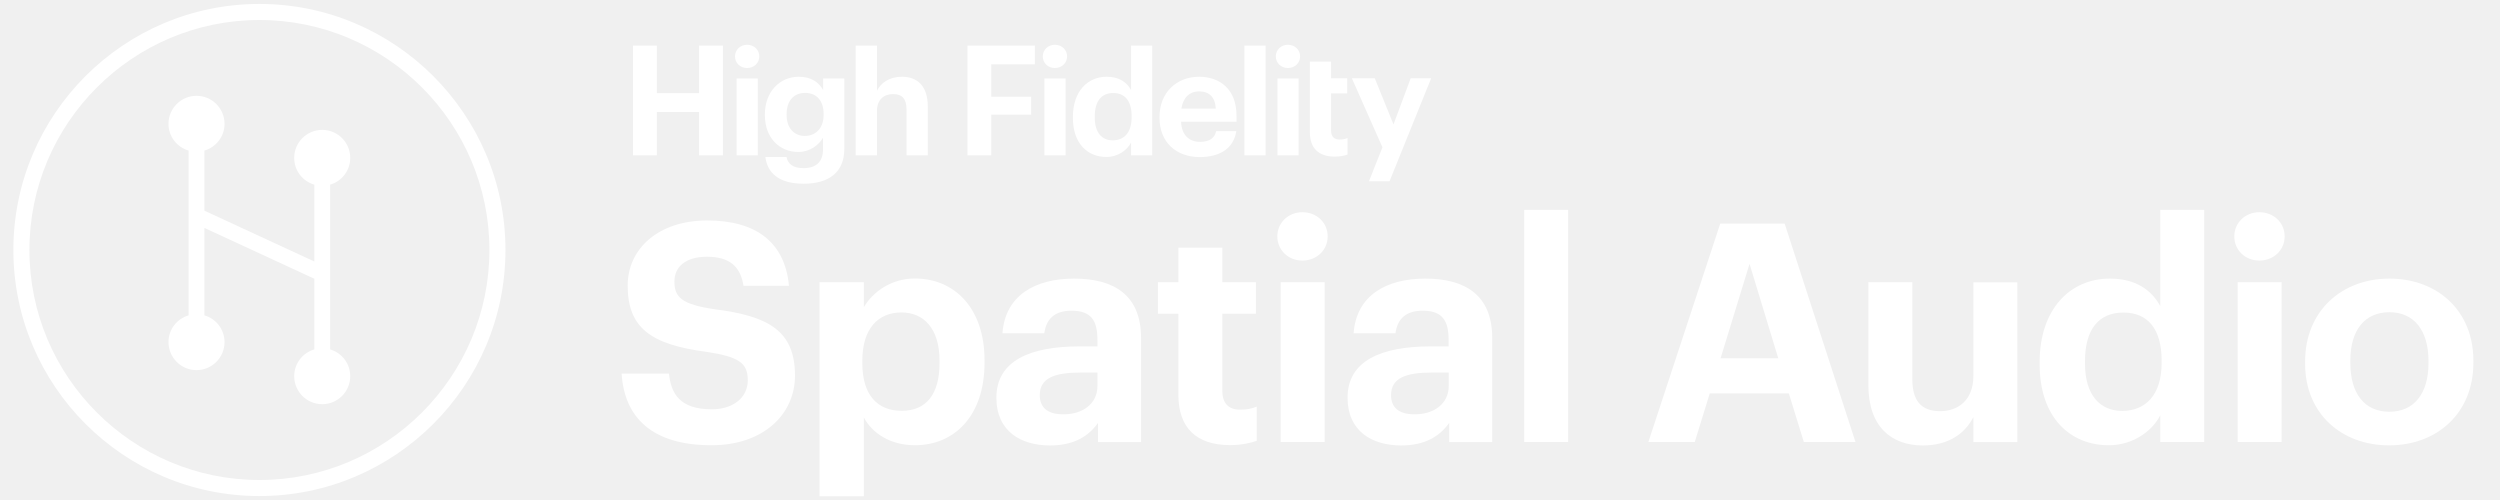
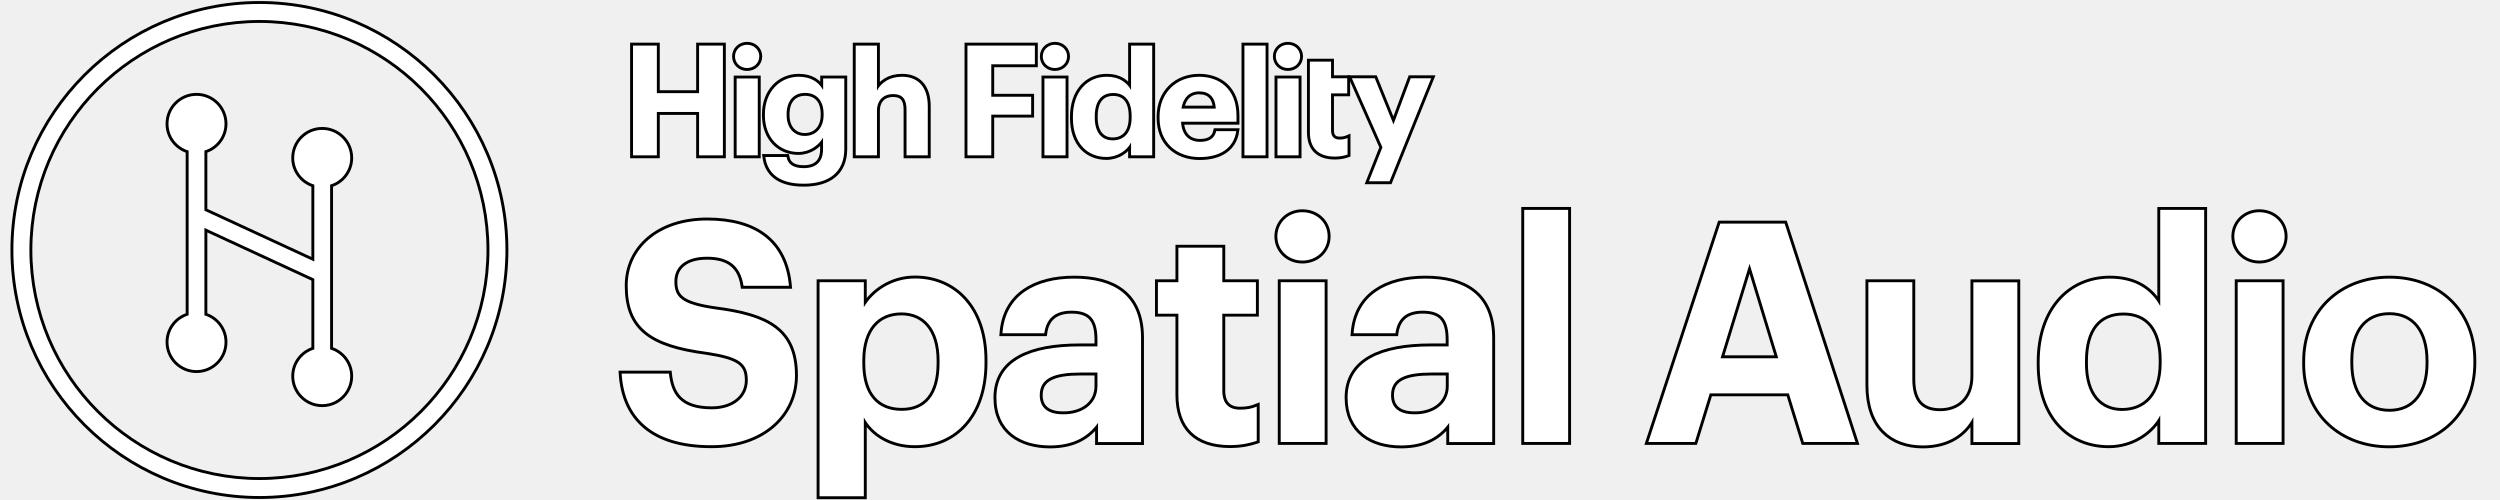
- <svg xmlns="http://www.w3.org/2000/svg" version="1.1" id="Layer_1" x="0px" y="0px" viewBox="0 0 215 43" style="enable-background:new 0 0 215 43;" xml:space="preserve">
+ <svg xmlns="http://www.w3.org/2000/svg" enable-background="new 0 0 215 43" version="1.1" viewBox="0 0 215 43" xml:space="preserve">
  <style type="text/css">
	.st0{fill:#FFFFFF;}
</style>
-   <g>
-     <path class="st0" d="M53.46,32.13h4.07c0.18,1.68,0.89,3.07,3.68,3.07c1.86,0,3.1-1.02,3.1-2.5c0-1.5-0.79-2.02-3.55-2.44   c-4.81-0.63-6.78-2.08-6.78-5.7c0-3.2,2.68-5.6,6.83-5.6c4.23,0,6.7,1.89,7.04,5.62h-3.91c-0.26-1.71-1.26-2.5-3.13-2.5   c-1.86,0-2.81,0.87-2.81,2.13c0,1.34,0.6,1.97,3.49,2.39c4.54,0.58,6.88,1.81,6.88,5.7c0,3.34-2.73,5.99-7.17,5.99   C56.06,38.3,53.69,35.88,53.46,32.13z" />
-     <path class="st0" d="M70.48,24.27h3.81v2.15c0.76-1.31,2.36-2.47,4.39-2.47c3.36,0,5.99,2.5,5.99,7.04v0.21   c0,4.54-2.57,7.09-5.99,7.09c-2.13,0-3.68-1.05-4.39-2.39v6.78h-3.81V24.27z M80.8,31.23v-0.21c0-2.78-1.37-4.15-3.28-4.15   c-2,0-3.36,1.39-3.36,4.15v0.21c0,2.76,1.31,4.1,3.39,4.1C79.65,35.33,80.8,33.91,80.8,31.23z" />
-     <path class="st0" d="M85.69,34.2c0-3.2,2.94-4.41,7.14-4.41h1.55v-0.55c0-1.63-0.5-2.52-2.23-2.52c-1.5,0-2.18,0.76-2.34,1.94h-3.6   c0.24-3.26,2.81-4.7,6.17-4.7c3.36,0,5.75,1.37,5.75,5.1v8.96h-3.7v-1.65c-0.79,1.1-2,1.94-4.15,1.94   C87.79,38.3,85.69,37.09,85.69,34.2z M94.38,33.2v-1.16h-1.47c-2.21,0-3.49,0.47-3.49,1.94c0,1,0.6,1.65,2,1.65   C93.1,35.65,94.38,34.73,94.38,33.2z" />
-     <path class="st0" d="M101.34,33.94v-6.96h-1.76v-2.71h1.76V21.3h3.78v2.97h2.89v2.71h-2.89v6.62c0,1.1,0.55,1.63,1.52,1.63   c0.58,0,1-0.08,1.44-0.26v2.94c-0.53,0.18-1.29,0.37-2.31,0.37C102.89,38.27,101.34,36.8,101.34,33.94z" />
-     <path class="st0" d="M109.85,20.33c0-1.18,0.95-2.08,2.15-2.08c1.23,0,2.18,0.89,2.18,2.08c0,1.18-0.95,2.08-2.18,2.08   C110.8,22.41,109.85,21.51,109.85,20.33z M110.14,24.27h3.78v13.74h-3.78V24.27z" />
-     <path class="st0" d="M115.89,34.2c0-3.2,2.94-4.41,7.14-4.41h1.55v-0.55c0-1.63-0.5-2.52-2.23-2.52c-1.5,0-2.18,0.76-2.34,1.94   h-3.6c0.24-3.26,2.81-4.7,6.17-4.7c3.36,0,5.75,1.37,5.75,5.1v8.96h-3.7v-1.65c-0.79,1.1-2,1.94-4.15,1.94   C118,38.3,115.89,37.09,115.89,34.2z M124.59,33.2v-1.16h-1.47c-2.21,0-3.49,0.47-3.49,1.94c0,1,0.6,1.65,2,1.65   C123.3,35.65,124.59,34.73,124.59,33.2z" />
-     <path class="st0" d="M131.08,18.05h3.78v19.96h-3.78V18.05z" />
-     <path class="st0" d="M147.94,19.23h5.54l6.09,18.78h-4.44l-1.29-4.18h-6.8l-1.29,4.18h-3.99L147.94,19.23z M147.97,30.81h4.96   l-2.47-8.12L147.97,30.81z" />
-     <path class="st0" d="M160.68,33.12v-8.85h3.78v8.33c0,1.86,0.76,2.76,2.39,2.76c1.6,0,2.86-1,2.86-3.02v-8.06h3.78v13.74h-3.78   v-2.15c-0.71,1.39-2.1,2.44-4.36,2.44C162.68,38.3,160.68,36.72,160.68,33.12z" />
-     <path class="st0" d="M175.41,31.34v-0.21c0-4.52,2.6-7.17,6.04-7.17c2.21,0,3.57,0.97,4.33,2.36v-8.27h3.78v19.96h-3.78v-2.29   c-0.71,1.39-2.39,2.57-4.41,2.57C178.04,38.3,175.41,35.91,175.41,31.34z M185.9,31.21V31c0-2.73-1.21-4.12-3.28-4.12   c-2.13,0-3.31,1.44-3.31,4.18v0.21c0,2.73,1.31,4.07,3.2,4.07C184.5,35.33,185.9,33.99,185.9,31.21z" />
-     <path class="st0" d="M192.15,20.33c0-1.18,0.95-2.08,2.15-2.08c1.23,0,2.18,0.89,2.18,2.08c0,1.18-0.95,2.08-2.18,2.08   C193.09,22.41,192.15,21.51,192.15,20.33z M192.44,24.27h3.78v13.74h-3.78V24.27z" />
-     <path class="st0" d="M198.24,31.29v-0.21c0-4.31,3.13-7.12,7.25-7.12c4.12,0,7.22,2.76,7.22,7.04v0.21c0,4.33-3.13,7.09-7.25,7.09   C201.37,38.3,198.24,35.57,198.24,31.29z M208.85,31.23v-0.18c0-2.63-1.24-4.2-3.36-4.2c-2.1,0-3.36,1.52-3.36,4.15v0.21   c0,2.63,1.21,4.2,3.36,4.2C207.62,35.41,208.85,33.83,208.85,31.23z" />
-   </g>
-   <g>
-     <g>
-       <path class="st0" d="M1.15,21.5c0-11.67,9.49-21.16,21.16-21.16S43.47,9.84,43.47,21.5c0,11.67-9.49,21.16-21.16,21.16    S1.15,33.17,1.15,21.5z M2.53,21.5c0,10.91,8.88,19.78,19.78,19.78s19.78-8.88,19.78-19.78S33.22,1.72,22.31,1.72    S2.53,10.6,2.53,21.5z" />
-       <g>
-         <path class="st0" d="M27.03,22.49l-9.45-4.37v-5.17c1-0.29,1.73-1.21,1.73-2.3c0-1.33-1.08-2.41-2.41-2.41     c-1.33,0-2.41,1.08-2.41,2.41c0,1.09,0.73,2.01,1.73,2.3v14.17c-1,0.29-1.73,1.21-1.73,2.3c0,1.33,1.08,2.41,2.41,2.41     c1.33,0,2.41-1.08,2.41-2.41c0-1.09-0.73-2.01-1.73-2.3v-7.52l9.45,4.37v6.08c-1,0.29-1.73,1.21-1.73,2.3     c0,1.33,1.08,2.41,2.41,2.41c1.33,0,2.41-1.08,2.41-2.41c0-1.09-0.73-2.01-1.73-2.3V15.88c1-0.29,1.73-1.21,1.73-2.3     c0-1.33-1.08-2.41-2.41-2.41c-1.33,0-2.41,1.08-2.41,2.41c0,1.09,0.73,2.01,1.73,2.3V22.49" />
+   <g fill="none" stroke="#000" stroke-width=".5">
+     <g style="paint-order:stroke fill markers">
+       <path class="st0" d="m53.46 32.13h4.07c0.18 1.68 0.89 3.07 3.68 3.07 1.86 0 3.1-1.02 3.1-2.5 0-1.5-0.79-2.02-3.55-2.44-4.81-0.63-6.78-2.08-6.78-5.7 0-3.2 2.68-5.6 6.83-5.6 4.23 0 6.7 1.89 7.04 5.62h-3.91c-0.26-1.71-1.26-2.5-3.13-2.5-1.86 0-2.81 0.87-2.81 2.13 0 1.34 0.6 1.97 3.49 2.39 4.54 0.58 6.88 1.81 6.88 5.7 0 3.34-2.73 5.99-7.17 5.99-5.14 0.01-7.51-2.41-7.74-6.16z" style="paint-order:stroke fill markers" />
+       <path class="st0" d="m70.48 24.27h3.81v2.15c0.76-1.31 2.36-2.47 4.39-2.47 3.36 0 5.99 2.5 5.99 7.04v0.21c0 4.54-2.57 7.09-5.99 7.09-2.13 0-3.68-1.05-4.39-2.39v6.78h-3.81v-18.41zm10.32 6.96v-0.21c0-2.78-1.37-4.15-3.28-4.15-2 0-3.36 1.39-3.36 4.15v0.21c0 2.76 1.31 4.1 3.39 4.1 2.1 0 3.25-1.42 3.25-4.1z" style="paint-order:stroke fill markers" />
+       <path class="st0" d="m85.69 34.2c0-3.2 2.94-4.41 7.14-4.41h1.55v-0.55c0-1.63-0.5-2.52-2.23-2.52-1.5 0-2.18 0.76-2.34 1.94h-3.6c0.24-3.26 2.81-4.7 6.17-4.7s5.75 1.37 5.75 5.1v8.96h-3.7v-1.65c-0.79 1.1-2 1.94-4.15 1.94-2.49-0.01-4.59-1.22-4.59-4.11zm8.69-1v-1.16h-1.47c-2.21 0-3.49 0.47-3.49 1.94 0 1 0.6 1.65 2 1.65 1.68 0.02 2.96-0.9 2.96-2.43z" style="paint-order:stroke fill markers" />
+       <path class="st0" d="m101.34 33.94v-6.96h-1.76v-2.71h1.76v-2.97h3.78v2.97h2.89v2.71h-2.89v6.62c0 1.1 0.55 1.63 1.52 1.63 0.58 0 1-0.08 1.44-0.26v2.94c-0.53 0.18-1.29 0.37-2.31 0.37-2.88-0.01-4.43-1.48-4.43-4.34z" style="paint-order:stroke fill markers" />
+       <path class="st0" d="m109.85 20.33c0-1.18 0.95-2.08 2.15-2.08 1.23 0 2.18 0.89 2.18 2.08 0 1.18-0.95 2.08-2.18 2.08-1.2 0-2.15-0.9-2.15-2.08zm0.29 3.94h3.78v13.74h-3.78v-13.74z" style="paint-order:stroke fill markers" />
+       <path class="st0" d="m115.89 34.2c0-3.2 2.94-4.41 7.14-4.41h1.55v-0.55c0-1.63-0.5-2.52-2.23-2.52-1.5 0-2.18 0.76-2.34 1.94h-3.6c0.24-3.26 2.81-4.7 6.17-4.7s5.75 1.37 5.75 5.1v8.96h-3.7v-1.65c-0.79 1.1-2 1.94-4.15 1.94-2.48-0.01-4.59-1.22-4.59-4.11zm8.7-1v-1.16h-1.47c-2.21 0-3.49 0.47-3.49 1.94 0 1 0.6 1.65 2 1.65 1.67 0.02 2.96-0.9 2.96-2.43z" style="paint-order:stroke fill markers" />
+       <path class="st0" d="M131.08,18.05h3.78v19.96h-3.78V18.05z" style="paint-order:stroke fill markers" />
+       <path class="st0" d="m147.94 19.23h5.54l6.09 18.78h-4.44l-1.29-4.18h-6.8l-1.29 4.18h-3.99l6.18-18.78zm0.03 11.58h4.96l-2.47-8.12-2.49 8.12z" style="paint-order:stroke fill markers" />
+       <path class="st0" d="m160.68 33.12v-8.85h3.78v8.33c0 1.86 0.76 2.76 2.39 2.76 1.6 0 2.86-1 2.86-3.02v-8.06h3.78v13.74h-3.78v-2.15c-0.71 1.39-2.1 2.44-4.36 2.44-2.67-0.01-4.67-1.59-4.67-5.19z" style="paint-order:stroke fill markers" />
+       <path class="st0" d="m175.41 31.34v-0.21c0-4.52 2.6-7.17 6.04-7.17 2.21 0 3.57 0.97 4.33 2.36v-8.27h3.78v19.96h-3.78v-2.29c-0.71 1.39-2.39 2.57-4.41 2.57-3.33 0.01-5.96-2.38-5.96-6.95zm10.49-0.13v-0.21c0-2.73-1.21-4.12-3.28-4.12-2.13 0-3.31 1.44-3.31 4.18v0.21c0 2.73 1.31 4.07 3.2 4.07 1.99-0.01 3.39-1.35 3.39-4.13z" style="paint-order:stroke fill markers" />
+       <path class="st0" d="m192.15 20.33c0-1.18 0.95-2.08 2.15-2.08 1.23 0 2.18 0.89 2.18 2.08 0 1.18-0.95 2.08-2.18 2.08-1.21 0-2.15-0.9-2.15-2.08zm0.29 3.94h3.78v13.74h-3.78v-13.74z" style="paint-order:stroke fill markers" />
+       <path class="st0" d="m198.24 31.29v-0.21c0-4.31 3.13-7.12 7.25-7.12s7.22 2.76 7.22 7.04v0.21c0 4.33-3.13 7.09-7.25 7.09-4.09 0-7.22-2.73-7.22-7.01zm10.61-0.06v-0.18c0-2.63-1.24-4.2-3.36-4.2-2.1 0-3.36 1.52-3.36 4.15v0.21c0 2.63 1.21 4.2 3.36 4.2 2.13 0 3.36-1.58 3.36-4.18z" style="paint-order:stroke fill markers" />
+     </g>
+     <g style="paint-order:stroke fill markers">
+       <g fill="none" stroke="#000" stroke-width=".5" style="paint-order:stroke fill markers">
+         <path class="st0" d="m1.15 21.5c0-11.67 9.49-21.16 21.16-21.16s21.16 9.5 21.16 21.16c0 11.67-9.49 21.16-21.16 21.16s-21.16-9.49-21.16-21.16zm1.38 0c0 10.91 8.88 19.78 19.78 19.78s19.78-8.88 19.78-19.78-8.87-19.78-19.78-19.78-19.78 8.88-19.78 19.78z" style="paint-order:stroke fill markers" />
+         <g style="paint-order:stroke fill markers">
+           <path class="st0" d="m27.03 22.49-9.45-4.37v-5.17c1-0.29 1.73-1.21 1.73-2.3 0-1.33-1.08-2.41-2.41-2.41s-2.41 1.08-2.41 2.41c0 1.09 0.73 2.01 1.73 2.3v14.17c-1 0.29-1.73 1.21-1.73 2.3 0 1.33 1.08 2.41 2.41 2.41s2.41-1.08 2.41-2.41c0-1.09-0.73-2.01-1.73-2.3v-7.52l9.45 4.37v6.08c-1 0.29-1.73 1.21-1.73 2.3 0 1.33 1.08 2.41 2.41 2.41s2.41-1.08 2.41-2.41c0-1.09-0.73-2.01-1.73-2.3v-14.17c1-0.29 1.73-1.21 1.73-2.3 0-1.33-1.08-2.41-2.41-2.41s-2.41 1.08-2.41 2.41c0 1.09 0.73 2.01 1.73 2.3v6.61" fill="none" stroke="#000" stroke-width=".5" style="paint-order:stroke fill markers" />
+         </g>
      </g>
    </g>
-   </g>
-   <g>
-     <g>
-       <g>
-         <path class="st0" d="M54.44,3.92h2.05v4.09h3.63V3.92h2.05v9.44h-2.05V9.63h-3.63v3.73h-2.05V3.92z" />
-         <path class="st0" d="M63.21,4.85c0-0.57,0.46-1,1.04-1c0.59,0,1.05,0.43,1.05,1s-0.46,1-1.05,1C63.66,5.85,63.21,5.42,63.21,4.85     z M63.35,6.75h1.82v6.61h-1.82V6.75z" />
-         <path class="st0" d="M65.82,13.5h1.82c0.11,0.58,0.53,0.96,1.47,0.96c1.11,0,1.67-0.58,1.67-1.62v-1     c-0.37,0.65-1.15,1.23-2.12,1.23c-1.61,0-2.88-1.2-2.88-3.16V9.82c0-1.9,1.26-3.22,2.91-3.22c1.07,0,1.72,0.47,2.1,1.14V6.75     h1.82v6.09c-0.01,1.96-1.31,2.96-3.49,2.96C66.97,15.8,66,14.87,65.82,13.5z M70.83,9.89V9.8c0-1.13-0.59-1.81-1.59-1.81     c-1.02,0-1.59,0.73-1.59,1.82v0.1c0,1.1,0.65,1.78,1.56,1.78C70.16,11.69,70.83,11.01,70.83,9.89z" />
-         <path class="st0" d="M73.59,3.92h1.83V7.8c0.33-0.66,1.05-1.2,2.15-1.2c1.3,0,2.22,0.78,2.22,2.55v4.21h-1.83V9.42     c0-0.9-0.35-1.33-1.16-1.33c-0.78,0-1.38,0.48-1.38,1.45v3.82h-1.83V3.92z" />
-         <path class="st0" d="M83.19,3.92H89v1.61h-3.75v2.79h3.43v1.54h-3.43v3.5h-2.05V3.92z" />
-         <path class="st0" d="M89.68,4.85c0-0.57,0.46-1,1.04-1c0.59,0,1.05,0.43,1.05,1s-0.46,1-1.05,1C90.13,5.85,89.68,5.42,89.68,4.85     z M89.82,6.75h1.82v6.61h-1.82V6.75z" />
-         <path class="st0" d="M92.27,10.15v-0.1c0-2.18,1.25-3.45,2.91-3.45c1.06,0,1.72,0.47,2.09,1.14V3.92h1.82v9.44h-1.82v-1.1     c-0.34,0.67-1.15,1.24-2.12,1.24C93.54,13.5,92.27,12.35,92.27,10.15z M97.32,10.09v-0.1c0-1.31-0.58-1.99-1.58-1.99     c-1.02,0-1.59,0.7-1.59,2.01v0.1c0,1.32,0.63,1.96,1.54,1.96C96.65,12.07,97.32,11.43,97.32,10.09z" />
-         <path class="st0" d="M99.72,10.14v-0.1c0-2.09,1.48-3.44,3.4-3.44c1.71,0,3.22,1,3.22,3.36v0.51h-4.77     c0.05,1.1,0.65,1.73,1.64,1.73c0.85,0,1.26-0.37,1.38-0.92h1.73c-0.21,1.43-1.35,2.23-3.16,2.23     C101.17,13.5,99.72,12.25,99.72,10.14z M104.56,9.34c-0.06-1-0.57-1.48-1.44-1.48c-0.82,0-1.38,0.54-1.52,1.48H104.56z" />
-         <path class="st0" d="M107.02,3.92h1.82v9.44h-1.82V3.92z" />
-         <path class="st0" d="M109.72,4.85c0-0.57,0.46-1,1.04-1c0.59,0,1.05,0.43,1.05,1s-0.46,1-1.05,1     C110.18,5.85,109.72,5.42,109.72,4.85z M109.86,6.75h1.82v6.61h-1.82V6.75z" />
-         <path class="st0" d="M112.65,11.38V5.3h1.82v1.43h1.39v1.3h-1.39v3.19c0,0.53,0.27,0.78,0.73,0.78c0.28,0,0.48-0.04,0.69-0.13     v1.42c-0.25,0.09-0.62,0.18-1.11,0.18C113.4,13.46,112.65,12.75,112.65,11.38z" />
-         <path class="st0" d="M118.89,12.67l-2.63-5.94h1.97l1.61,3.97l1.48-3.97h1.76l-3.58,8.86h-1.77L118.89,12.67z" />
+     <g style="paint-order:stroke fill markers">
+       <g fill="none" stroke="#000" stroke-width=".5" style="paint-order:stroke fill markers">
+         <g fill="none" stroke="#000" stroke-width=".5" style="paint-order:stroke fill markers">
+           <path class="st0" d="M54.44,3.92h2.05v4.09h3.63V3.92h2.05v9.44h-2.05V9.63h-3.63v3.73h-2.05V3.92z" style="paint-order:stroke fill markers" />
+           <path class="st0" d="m63.21 4.85c0-0.57 0.46-1 1.04-1 0.59 0 1.05 0.43 1.05 1s-0.46 1-1.05 1-1.04-0.43-1.04-1zm0.14 1.9h1.82v6.61h-1.82v-6.61z" style="paint-order:stroke fill markers" />
+           <path class="st0" d="m65.82 13.5h1.82c0.11 0.58 0.53 0.96 1.47 0.96 1.11 0 1.67-0.58 1.67-1.62v-1c-0.37 0.65-1.15 1.23-2.12 1.23-1.61 0-2.88-1.2-2.88-3.16v-0.09c0-1.9 1.26-3.22 2.91-3.22 1.07 0 1.72 0.47 2.1 1.14v-0.99h1.82v6.09c-0.01 1.96-1.31 2.96-3.49 2.96-2.15 0-3.12-0.93-3.3-2.3zm5.01-3.61v-0.09c0-1.13-0.59-1.81-1.59-1.81-1.02 0-1.59 0.73-1.59 1.82v0.1c0 1.1 0.65 1.78 1.56 1.78 0.95 0 1.62-0.68 1.62-1.8z" style="paint-order:stroke fill markers" />
+           <path class="st0" d="m73.59 3.92h1.83v3.88c0.33-0.66 1.05-1.2 2.15-1.2 1.3 0 2.22 0.78 2.22 2.55v4.21h-1.83v-3.94c0-0.9-0.35-1.33-1.16-1.33-0.78 0-1.38 0.48-1.38 1.45v3.82h-1.83v-9.44z" style="paint-order:stroke fill markers" />
+           <path class="st0" d="M83.19,3.92H89v1.61h-3.75v2.79h3.43v1.54h-3.43v3.5h-2.05V3.92z" style="paint-order:stroke fill markers" />
+           <path class="st0" d="m89.68 4.85c0-0.57 0.46-1 1.04-1 0.59 0 1.05 0.43 1.05 1s-0.46 1-1.05 1-1.04-0.43-1.04-1zm0.14 1.9h1.82v6.61h-1.82v-6.61z" style="paint-order:stroke fill markers" />
+           <path class="st0" d="m92.27 10.15v-0.1c0-2.18 1.25-3.45 2.91-3.45 1.06 0 1.72 0.47 2.09 1.14v-3.82h1.82v9.44h-1.82v-1.1c-0.34 0.67-1.15 1.24-2.12 1.24-1.61 0-2.88-1.15-2.88-3.35zm5.05-0.06v-0.1c0-1.31-0.58-1.99-1.58-1.99-1.02 0-1.59 0.7-1.59 2.01v0.1c0 1.32 0.63 1.96 1.54 1.96 0.96 0 1.63-0.64 1.63-1.98z" style="paint-order:stroke fill markers" />
+           <path class="st0" d="m99.72 10.14v-0.1c0-2.09 1.48-3.44 3.4-3.44 1.71 0 3.22 1 3.22 3.36v0.51h-4.77c0.05 1.1 0.65 1.73 1.64 1.73 0.85 0 1.26-0.37 1.38-0.92h1.73c-0.21 1.43-1.35 2.23-3.16 2.23-1.99-0.01-3.44-1.26-3.44-3.37zm4.84-0.8c-0.06-1-0.57-1.48-1.44-1.48-0.82 0-1.38 0.54-1.52 1.48h2.96z" style="paint-order:stroke fill markers" />
+           <path class="st0" d="M107.02,3.92h1.82v9.44h-1.82V3.92z" style="paint-order:stroke fill markers" />
+           <path class="st0" d="m109.72 4.85c0-0.57 0.46-1 1.04-1 0.59 0 1.05 0.43 1.05 1s-0.46 1-1.05 1c-0.58 0-1.04-0.43-1.04-1zm0.14 1.9h1.82v6.61h-1.82v-6.61z" style="paint-order:stroke fill markers" />
+           <path class="st0" d="m112.65 11.38v-6.08h1.82v1.43h1.39v1.3h-1.39v3.19c0 0.53 0.27 0.78 0.73 0.78 0.28 0 0.48-0.04 0.69-0.13v1.42c-0.25 0.09-0.62 0.18-1.11 0.18-1.38-0.01-2.13-0.72-2.13-2.09z" style="paint-order:stroke fill markers" />
+           <path class="st0" d="m118.89 12.67-2.63-5.94h1.97l1.61 3.97 1.48-3.97h1.76l-3.58 8.86h-1.77l1.16-2.92z" style="paint-order:stroke fill markers" />
+         </g>
      </g>
    </g>
+     <rect x="-29.525" y="-18.32" width="317.96" height="96.144" opacity=".75" style="paint-order:stroke fill markers" />
  </g>
</svg>
